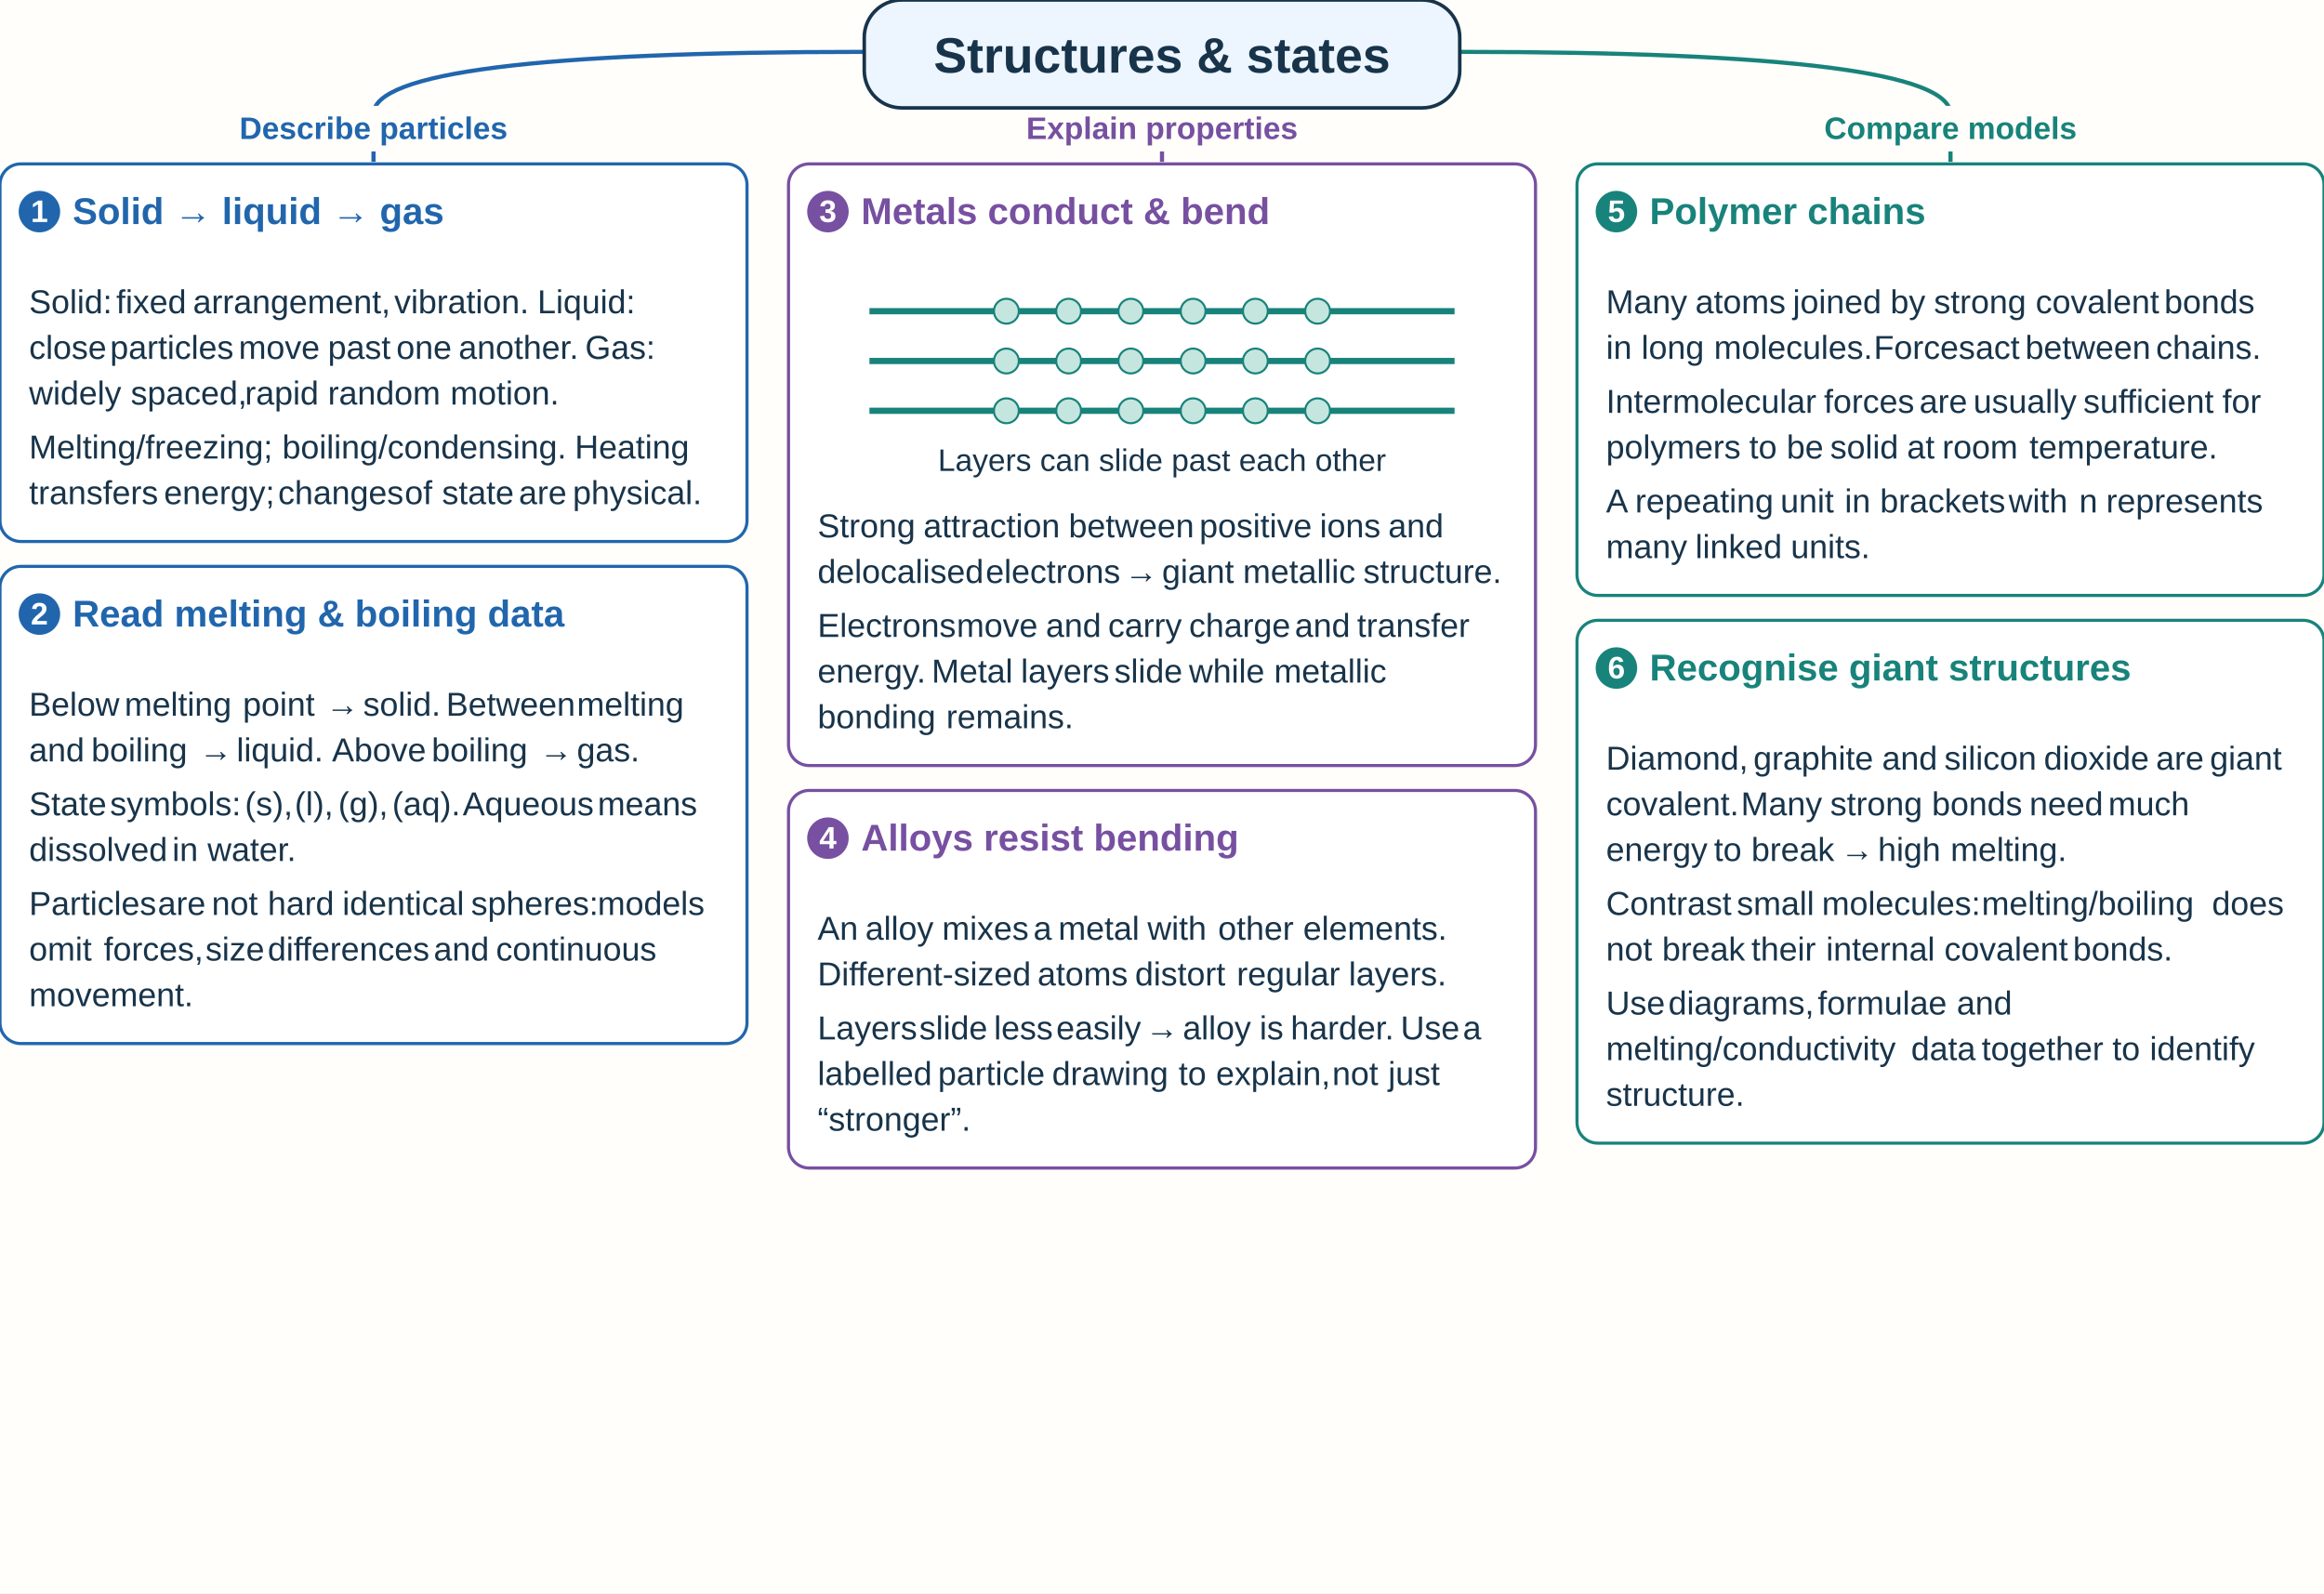
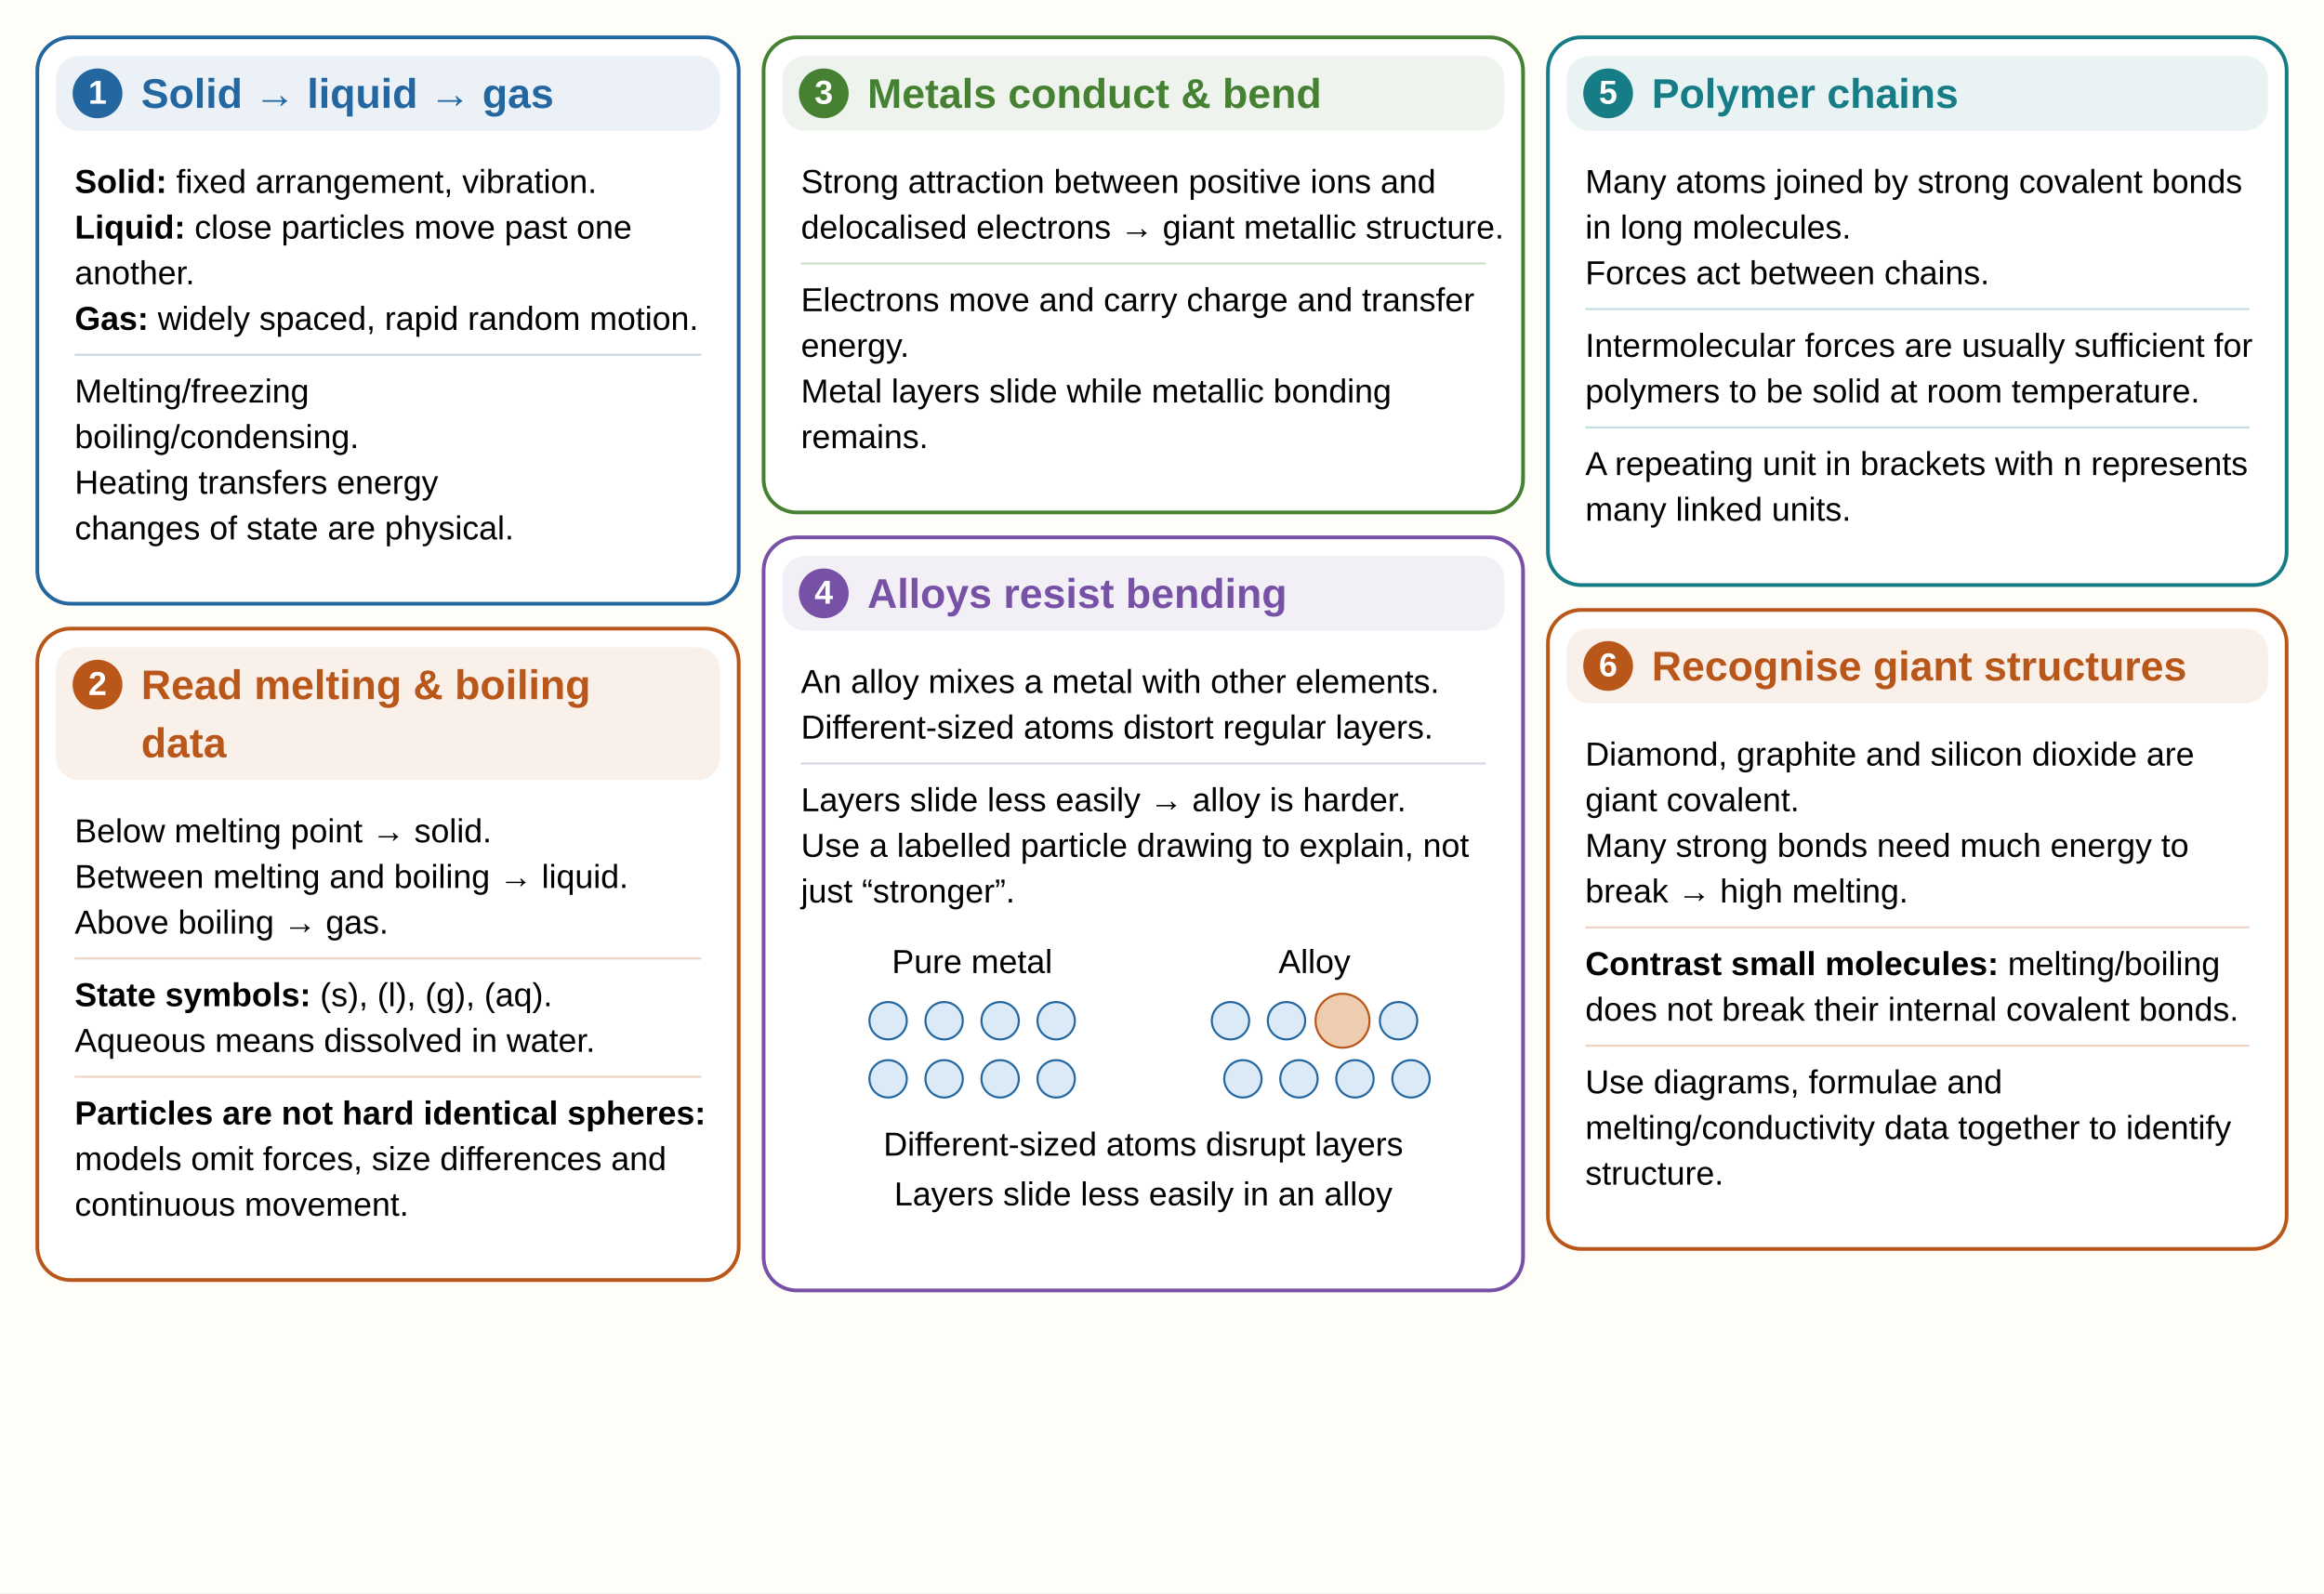
- <svg xmlns="http://www.w3.org/2000/svg" width="2400" height="1645.714" viewBox="0 0 1120 768" role="img" aria-labelledby="title description" data-print-width-mm="277" data-body-size="16">
+ <svg xmlns="http://www.w3.org/2000/svg" width="2400" height="1645.714" viewBox="0 0 1120 768" role="img" aria-labelledby="map-title map-description" data-print-width-mm="277" font-family="Segoe UI,Arial,sans-serif">
  <defs>
-     <radialGradient id="animalFill">
-       <stop stop-color="#fff5de" />
-       <stop offset="1" stop-color="#dceafd" />
-     </radialGradient>
-     <radialGradient id="nucleusFill">
-       <stop stop-color="#ddc7f4" />
-       <stop offset="1" stop-color="#9b79c2" />
-     </radialGradient>
-     <linearGradient id="leafFill" x2="0" y2="1">
-       <stop stop-color="#edf7b8" />
-       <stop offset="1" stop-color="#bfd882" />
-     </linearGradient>
+     <marker id="arrow-2366a0" viewBox="0 0 10 10" refX="9" refY="5" markerWidth="4" markerHeight="4" orient="auto-start-reverse">
+       <path d="M1 1L9 5L1 9" fill="none" stroke="#2366a0" stroke-width="2" stroke-linejoin="round" />
+     </marker>
+     <marker id="arrow-b95619" viewBox="0 0 10 10" refX="9" refY="5" markerWidth="4" markerHeight="4" orient="auto-start-reverse">
+       <path d="M1 1L9 5L1 9" fill="none" stroke="#b95619" stroke-width="2" stroke-linejoin="round" />
+     </marker>
+     <marker id="arrow-468133" viewBox="0 0 10 10" refX="9" refY="5" markerWidth="4" markerHeight="4" orient="auto-start-reverse">
+       <path d="M1 1L9 5L1 9" fill="none" stroke="#468133" stroke-width="2" stroke-linejoin="round" />
+     </marker>
+     <marker id="arrow-7651a5" viewBox="0 0 10 10" refX="9" refY="5" markerWidth="4" markerHeight="4" orient="auto-start-reverse">
+       <path d="M1 1L9 5L1 9" fill="none" stroke="#7651a5" stroke-width="2" stroke-linejoin="round" />
+     </marker>
+     <marker id="arrow-167d87" viewBox="0 0 10 10" refX="9" refY="5" markerWidth="4" markerHeight="4" orient="auto-start-reverse">
+       <path d="M1 1L9 5L1 9" fill="none" stroke="#167d87" stroke-width="2" stroke-linejoin="round" />
+     </marker>
+     <marker id="arrow-b95619" viewBox="0 0 10 10" refX="9" refY="5" markerWidth="4" markerHeight="4" orient="auto-start-reverse">
+       <path d="M1 1L9 5L1 9" fill="none" stroke="#b95619" stroke-width="2" stroke-linejoin="round" />
+     </marker>
  </defs>
-   <rect width="1120" height="768" fill="#fffefa" />
-   <g font-family="Segoe UI, Arial, sans-serif" fill="#18344a">
-     <path class="relationship-path" d="M416.508 25Q180.0 25 180.0 55V78" stroke="#2166ad" stroke-width="2" fill="none" />
-     <rect x="108.5" y="51" width="143.0" height="22" rx="5" fill="#fffefa" />
-     <text class="diagram-label" x="180.00" y="67.00" font-size="15" fill="#2166ad" font-weight="700" text-anchor="middle">Describe particles</text>
-     <g class="map-section" id="section-1" data-source-panel="0" data-bounds="0,0,360,182" transform="translate(0 79)">
-       <rect width="360" height="182" rx="10" fill="white" stroke="#2166ad" stroke-width="1.5" />
-       <g class="section-heading">
-         <circle cx="19" cy="23" r="10" fill="#2166ad" />
-         <text class="" x="19.00" y="28.00" font-size="15" fill="white" font-weight="700" text-anchor="middle">1</text>
-         <text class="" x="35.00" y="29.00" font-size="18" fill="#2166ad" font-weight="700" text-anchor="start">Solid → liquid → gas</text>
-       </g>
-       <g class="section-body">
-         <text class="body-text" x="14.00" y="72.00" font-size="16" fill="#18344a" font-weight="400" text-anchor="start">Solid:</text>
-         <text class="body-text" x="56.00" y="72.00" font-size="16" fill="#18344a" font-weight="400" text-anchor="start">fixed</text>
-         <text class="body-text" x="93.00" y="72.00" font-size="16" fill="#18344a" font-weight="400" text-anchor="start">arrangement,</text>
-         <text class="body-text" x="190.00" y="72.00" font-size="16" fill="#18344a" font-weight="400" text-anchor="start">vibration.</text>
-         <text class="body-text" x="259.00" y="72.00" font-size="16" fill="#18344a" font-weight="400" text-anchor="start">Liquid:</text>
-         <text class="body-text" x="14.00" y="94.00" font-size="16" fill="#18344a" font-weight="400" text-anchor="start">close</text>
-         <text class="body-text" x="53.00" y="94.00" font-size="16" fill="#18344a" font-weight="400" text-anchor="start">particles</text>
-         <text class="body-text" x="115.00" y="94.00" font-size="16" fill="#18344a" font-weight="400" text-anchor="start">move</text>
-         <text class="body-text" x="158.00" y="94.00" font-size="16" fill="#18344a" font-weight="400" text-anchor="start">past</text>
-         <text class="body-text" x="191.00" y="94.00" font-size="16" fill="#18344a" font-weight="400" text-anchor="start">one</text>
-         <text class="body-text" x="221.00" y="94.00" font-size="16" fill="#18344a" font-weight="400" text-anchor="start">another.</text>
-         <text class="body-text" x="281.98" y="94.00" font-size="16" fill="#18344a" font-weight="400" text-anchor="start">Gas:</text>
-         <text class="body-text" x="14.00" y="116.00" font-size="16" fill="#18344a" font-weight="400" text-anchor="start">widely</text>
-         <text class="body-text" x="63.00" y="116.00" font-size="16" fill="#18344a" font-weight="400" text-anchor="start">spaced,</text>
-         <text class="body-text" x="118.00" y="116.00" font-size="16" fill="#18344a" font-weight="400" text-anchor="start">rapid</text>
-         <text class="body-text" x="158.00" y="116.00" font-size="16" fill="#18344a" font-weight="400" text-anchor="start">random</text>
-         <text class="body-text" x="217.00" y="116.00" font-size="16" fill="#18344a" font-weight="400" text-anchor="start">motion.</text>
-         <text class="body-text" x="14.00" y="142.00" font-size="16" fill="#18344a" font-weight="400" text-anchor="start">Melting/freezing;</text>
-         <text class="body-text" x="136.00" y="142.00" font-size="16" fill="#18344a" font-weight="400" text-anchor="start">boiling/condensing.</text>
-         <text class="body-text" x="277.00" y="142.00" font-size="16" fill="#18344a" font-weight="400" text-anchor="start">Heating</text>
-         <text class="body-text" x="14.00" y="164.00" font-size="16" fill="#18344a" font-weight="400" text-anchor="start">transfers</text>
-         <text class="body-text" x="79.00" y="164.00" font-size="16" fill="#18344a" font-weight="400" text-anchor="start">energy;</text>
-         <text class="body-text" x="134.00" y="164.00" font-size="16" fill="#18344a" font-weight="400" text-anchor="start">changes</text>
-         <text class="body-text" x="195.00" y="164.00" font-size="16" fill="#18344a" font-weight="400" text-anchor="start">of</text>
-         <text class="body-text" x="213.00" y="164.00" font-size="16" fill="#18344a" font-weight="400" text-anchor="start">state</text>
-         <text class="body-text" x="250.00" y="164.00" font-size="16" fill="#18344a" font-weight="400" text-anchor="start">are</text>
-         <text class="body-text" x="276.00" y="164.00" font-size="16" fill="#18344a" font-weight="400" text-anchor="start">physical.</text>
+   <rect width="1120" height="768" fill="#fffdf8" />
+   <g class="map-section" id="section-1" data-source-panel="0" data-bounds="0,0,338,273" transform="translate(18 18)">
+     <rect width="338" height="273" rx="16" fill="white" stroke="#2366a0" stroke-width="1.8" />
+     <g class="section-heading">
+       <rect x="9" y="9" width="320" height="36" rx="11" fill="#2366a0" opacity=".09" />
+       <circle cx="29" cy="27" r="12" fill="#2366a0" />
+       <text class="diagram-label" x="29" y="32" font-size="16" fill="white" font-weight="700" text-anchor="middle">1</text>
+       <text class="panel-title" x="50" y="34" font-size="20" fill="#2366a0" font-weight="700" text-anchor="start">Solid → liquid → gas</text>
+     </g>
+     <g class="section-body">
+       <text class="body-text" x="18" y="75" font-size="16" fill="#000000" font-weight="400" text-anchor="start">
+         <tspan font-weight="700">Solid:</tspan> fixed arrangement, vibration.</text>
+       <text class="body-text" x="18" y="97" font-size="16" fill="#000000" font-weight="400" text-anchor="start">
+         <tspan font-weight="700">Liquid:</tspan> close particles move past one</text>
+       <text class="body-text" x="18" y="119" font-size="16" fill="#000000" font-weight="400" text-anchor="start">another.</text>
+       <text class="body-text" x="18" y="141" font-size="16" fill="#000000" font-weight="400" text-anchor="start">
+         <tspan font-weight="700">Gas:</tspan> widely spaced, rapid random motion.</text>
+       <path class="section-divider" d="M18 153H320" stroke="#2366a0" stroke-opacity=".25" stroke-width="1" fill="none" />
+       <text class="body-text" x="18" y="176" font-size="16" fill="#000000" font-weight="400" text-anchor="start">Melting/freezing</text>
+       <text class="body-text" x="18" y="198" font-size="16" fill="#000000" font-weight="400" text-anchor="start">boiling/condensing.</text>
+       <text class="body-text" x="18" y="220" font-size="16" fill="#000000" font-weight="400" text-anchor="start">Heating transfers energy</text>
+       <text class="body-text" x="18" y="242" font-size="16" fill="#000000" font-weight="400" text-anchor="start">changes of state are physical.</text>
+     </g>
+   </g>
+   <g class="map-section" id="section-2" data-source-panel="1" data-bounds="0,0,338,314" transform="translate(18 303)">
+     <rect width="338" height="314" rx="16" fill="white" stroke="#b95619" stroke-width="1.8" />
+     <g class="section-heading">
+       <rect x="9" y="9" width="320" height="64" rx="11" fill="#b95619" opacity=".09" />
+       <circle cx="29" cy="27" r="12" fill="#b95619" />
+       <text class="diagram-label" x="29" y="32" font-size="16" fill="white" font-weight="700" text-anchor="middle">2</text>
+       <text class="panel-title" x="50" y="34" font-size="20" fill="#b95619" font-weight="700" text-anchor="start">Read melting &amp; boiling</text>
+       <text class="panel-title" x="50" y="62" font-size="20" fill="#b95619" font-weight="700" text-anchor="start">data</text>
+     </g>
+     <g class="section-body">
+       <text class="body-text" x="18" y="103" font-size="16" fill="#000000" font-weight="400" text-anchor="start">Below melting point → solid.</text>
+       <text class="body-text" x="18" y="125" font-size="16" fill="#000000" font-weight="400" text-anchor="start">Between melting and boiling → liquid.</text>
+       <text class="body-text" x="18" y="147" font-size="16" fill="#000000" font-weight="400" text-anchor="start">Above boiling → gas.</text>
+       <path class="section-divider" d="M18 159H320" stroke="#b95619" stroke-opacity=".25" stroke-width="1" fill="none" />
+       <text class="body-text" x="18" y="182" font-size="16" fill="#000000" font-weight="400" text-anchor="start">
+         <tspan font-weight="700">State</tspan>
+         <tspan font-weight="700">symbols:</tspan> (s), (l), (g), (aq).</text>
+       <text class="body-text" x="18" y="204" font-size="16" fill="#000000" font-weight="400" text-anchor="start">Aqueous means dissolved in water.</text>
+       <path class="section-divider" d="M18 216H320" stroke="#b95619" stroke-opacity=".25" stroke-width="1" fill="none" />
+       <text class="body-text" x="18" y="239" font-size="16" fill="#000000" font-weight="400" text-anchor="start">
+         <tspan font-weight="700">Particles</tspan>
+         <tspan font-weight="700">are</tspan>
+         <tspan font-weight="700">not</tspan>
+         <tspan font-weight="700">hard</tspan>
+         <tspan font-weight="700">identical</tspan>
+         <tspan font-weight="700">spheres:</tspan>
+       </text>
+       <text class="body-text" x="18" y="261" font-size="16" fill="#000000" font-weight="400" text-anchor="start">models omit forces, size differences and</text>
+       <text class="body-text" x="18" y="283" font-size="16" fill="#000000" font-weight="400" text-anchor="start">continuous movement.</text>
+     </g>
+   </g>
+   <g class="map-section" id="section-3" data-source-panel="2" data-bounds="0,0,366,229" transform="translate(368 18)">
+     <rect width="366" height="229" rx="16" fill="white" stroke="#468133" stroke-width="1.8" />
+     <g class="section-heading">
+       <rect x="9" y="9" width="348" height="36" rx="11" fill="#468133" opacity=".09" />
+       <circle cx="29" cy="27" r="12" fill="#468133" />
+       <text class="diagram-label" x="29" y="32" font-size="16" fill="white" font-weight="700" text-anchor="middle">3</text>
+       <text class="panel-title" x="50" y="34" font-size="20" fill="#468133" font-weight="700" text-anchor="start">Metals conduct &amp; bend</text>
+     </g>
+     <g class="section-body">
+       <text class="body-text" x="18" y="75" font-size="16" fill="#000000" font-weight="400" text-anchor="start">Strong attraction between positive ions and</text>
+       <text class="body-text" x="18" y="97" font-size="16" fill="#000000" font-weight="400" text-anchor="start">delocalised electrons → giant metallic structure.</text>
+       <path class="section-divider" d="M18 109H348" stroke="#468133" stroke-opacity=".25" stroke-width="1" fill="none" />
+       <text class="body-text" x="18" y="132" font-size="16" fill="#000000" font-weight="400" text-anchor="start">Electrons move and carry charge and transfer</text>
+       <text class="body-text" x="18" y="154" font-size="16" fill="#000000" font-weight="400" text-anchor="start">energy.</text>
+       <text class="body-text" x="18" y="176" font-size="16" fill="#000000" font-weight="400" text-anchor="start">Metal layers slide while metallic bonding</text>
+       <text class="body-text" x="18" y="198" font-size="16" fill="#000000" font-weight="400" text-anchor="start">remains.</text>
+     </g>
+   </g>
+   <g class="map-section" id="section-4" data-source-panel="3" data-bounds="0,0,366,363" transform="translate(368 259)">
+     <rect width="366" height="363" rx="16" fill="white" stroke="#7651a5" stroke-width="1.8" />
+     <g class="section-heading">
+       <rect x="9" y="9" width="348" height="36" rx="11" fill="#7651a5" opacity=".09" />
+       <circle cx="29" cy="27" r="12" fill="#7651a5" />
+       <text class="diagram-label" x="29" y="32" font-size="16" fill="white" font-weight="700" text-anchor="middle">4</text>
+       <text class="panel-title" x="50" y="34" font-size="20" fill="#7651a5" font-weight="700" text-anchor="start">Alloys resist bending</text>
+     </g>
+     <g class="section-body">
+       <text class="body-text" x="18" y="75" font-size="16" fill="#000000" font-weight="400" text-anchor="start">An alloy mixes a metal with other elements.</text>
+       <text class="body-text" x="18" y="97" font-size="16" fill="#000000" font-weight="400" text-anchor="start">Different-sized atoms distort regular layers.</text>
+       <path class="section-divider" d="M18 109H348" stroke="#7651a5" stroke-opacity=".25" stroke-width="1" fill="none" />
+       <text class="body-text" x="18" y="132" font-size="16" fill="#000000" font-weight="400" text-anchor="start">Layers slide less easily → alloy is harder.</text>
+       <text class="body-text" x="18" y="154" font-size="16" fill="#000000" font-weight="400" text-anchor="start">Use a labelled particle drawing to explain, not</text>
+       <text class="body-text" x="18" y="176" font-size="16" fill="#000000" font-weight="400" text-anchor="start">just “stronger”.</text>
+       <g transform="translate(18 194)">
+         <g class="concept-illustration">
+           <text class="diagram-label" x="82.5" y="16" font-size="16" fill="#000000" text-anchor="middle">Pure metal</text>
+           <text class="diagram-label" x="247.5" y="16" font-size="16" fill="#000000" text-anchor="middle">Alloy</text>
+           <circle cx="42.0" cy="39" r="9" fill="#dceaf7" stroke="#2366a0" />
+           <circle cx="69.0" cy="39" r="9" fill="#dceaf7" stroke="#2366a0" />
+           <circle cx="96.0" cy="39" r="9" fill="#dceaf7" stroke="#2366a0" />
+           <circle cx="123.0" cy="39" r="9" fill="#dceaf7" stroke="#2366a0" />
+           <circle cx="42.0" cy="67" r="9" fill="#dceaf7" stroke="#2366a0" />
+           <circle cx="69.0" cy="67" r="9" fill="#dceaf7" stroke="#2366a0" />
+           <circle cx="96.0" cy="67" r="9" fill="#dceaf7" stroke="#2366a0" />
+           <circle cx="123.0" cy="67" r="9" fill="#dceaf7" stroke="#2366a0" />
+           <circle cx="207.0" cy="39" r="9" fill="#dceaf7" stroke="#2366a0" />
+           <circle cx="234.0" cy="39" r="9" fill="#dceaf7" stroke="#2366a0" />
+           <circle cx="261.0" cy="39" r="13" fill="#edccb0" stroke="#b95619" />
+           <circle cx="288.0" cy="39" r="9" fill="#dceaf7" stroke="#2366a0" />
+           <circle cx="213.0" cy="67" r="9" fill="#dceaf7" stroke="#2366a0" />
+           <circle cx="240.0" cy="67" r="9" fill="#dceaf7" stroke="#2366a0" />
+           <circle cx="267.0" cy="67" r="9" fill="#dceaf7" stroke="#2366a0" />
+           <circle cx="294.0" cy="67" r="9" fill="#dceaf7" stroke="#2366a0" />
+           <text class="diagram-label" x="165.0" y="104" font-size="16" fill="#000000" text-anchor="middle">Different-sized atoms disrupt layers</text>
+           <text class="diagram-label" x="165.0" y="128" font-size="16" fill="#000000" text-anchor="middle">Layers slide less easily in an alloy</text>
+         </g>
      </g>
    </g>
-     <g class="map-section" id="section-2" data-source-panel="1" data-bounds="0,0,360,230" transform="translate(0 273)">
-       <rect width="360" height="230" rx="10" fill="white" stroke="#2166ad" stroke-width="1.5" />
-       <g class="section-heading">
-         <circle cx="19" cy="23" r="10" fill="#2166ad" />
-         <text class="" x="19.00" y="28.00" font-size="15" fill="white" font-weight="700" text-anchor="middle">2</text>
-         <text class="" x="35.00" y="29.00" font-size="18" fill="#2166ad" font-weight="700" text-anchor="start">Read melting &amp; boiling data</text>
-       </g>
-       <g class="section-body">
-         <text class="body-text" x="14.00" y="72.00" font-size="16" fill="#18344a" font-weight="400" text-anchor="start">Below</text>
-         <text class="body-text" x="60.00" y="72.00" font-size="16" fill="#18344a" font-weight="400" text-anchor="start">melting</text>
-         <text class="body-text" x="117.00" y="72.00" font-size="16" fill="#18344a" font-weight="400" text-anchor="start">point</text>
-         <text class="body-text" x="157.00" y="72.00" font-size="16" fill="#18344a" font-weight="400" text-anchor="start">→</text>
-         <text class="body-text" x="175.00" y="72.00" font-size="16" fill="#18344a" font-weight="400" text-anchor="start">solid.</text>
-         <text class="body-text" x="215.00" y="72.00" font-size="16" fill="#18344a" font-weight="400" text-anchor="start">Between</text>
-         <text class="body-text" x="278.00" y="72.00" font-size="16" fill="#18344a" font-weight="400" text-anchor="start">melting</text>
-         <text class="body-text" x="14.00" y="94.00" font-size="16" fill="#18344a" font-weight="400" text-anchor="start">and</text>
-         <text class="body-text" x="44.00" y="94.00" font-size="16" fill="#18344a" font-weight="400" text-anchor="start">boiling</text>
-         <text class="body-text" x="96.00" y="94.00" font-size="16" fill="#18344a" font-weight="400" text-anchor="start">→</text>
-         <text class="body-text" x="114.00" y="94.00" font-size="16" fill="#18344a" font-weight="400" text-anchor="start">liquid.</text>
-         <text class="body-text" x="160.00" y="94.00" font-size="16" fill="#18344a" font-weight="400" text-anchor="start">Above</text>
-         <text class="body-text" x="208.00" y="94.00" font-size="16" fill="#18344a" font-weight="400" text-anchor="start">boiling</text>
-         <text class="body-text" x="260.00" y="94.00" font-size="16" fill="#18344a" font-weight="400" text-anchor="start">→</text>
-         <text class="body-text" x="278.00" y="94.00" font-size="16" fill="#18344a" font-weight="400" text-anchor="start">gas.</text>
-         <text class="body-text" x="14.00" y="120.00" font-size="16" fill="#18344a" font-weight="400" text-anchor="start">State</text>
-         <text class="body-text" x="53.00" y="120.00" font-size="16" fill="#18344a" font-weight="400" text-anchor="start">symbols:</text>
-         <text class="body-text" x="118.00" y="120.00" font-size="16" fill="#18344a" font-weight="400" text-anchor="start">(s),</text>
-         <text class="body-text" x="142.00" y="120.00" font-size="16" fill="#18344a" font-weight="400" text-anchor="start">(l),</text>
-         <text class="body-text" x="163.00" y="120.00" font-size="16" fill="#18344a" font-weight="400" text-anchor="start">(g),</text>
-         <text class="body-text" x="189.00" y="120.00" font-size="16" fill="#18344a" font-weight="400" text-anchor="start">(aq).</text>
-         <text class="body-text" x="223.00" y="120.00" font-size="16" fill="#18344a" font-weight="400" text-anchor="start">Aqueous</text>
-         <text class="body-text" x="288.00" y="120.00" font-size="16" fill="#18344a" font-weight="400" text-anchor="start">means</text>
-         <text class="body-text" x="14.00" y="142.00" font-size="16" fill="#18344a" font-weight="400" text-anchor="start">dissolved</text>
-         <text class="body-text" x="83.00" y="142.00" font-size="16" fill="#18344a" font-weight="400" text-anchor="start">in</text>
-         <text class="body-text" x="100.00" y="142.00" font-size="16" fill="#18344a" font-weight="400" text-anchor="start">water.</text>
-         <text class="body-text" x="14.00" y="168.00" font-size="16" fill="#18344a" font-weight="400" text-anchor="start">Particles</text>
-         <text class="body-text" x="76.00" y="168.00" font-size="16" fill="#18344a" font-weight="400" text-anchor="start">are</text>
-         <text class="body-text" x="102.00" y="168.00" font-size="16" fill="#18344a" font-weight="400" text-anchor="start">not</text>
-         <text class="body-text" x="129.00" y="168.00" font-size="16" fill="#18344a" font-weight="400" text-anchor="start">hard</text>
-         <text class="body-text" x="165.00" y="168.00" font-size="16" fill="#18344a" font-weight="400" text-anchor="start">identical</text>
-         <text class="body-text" x="227.00" y="168.00" font-size="16" fill="#18344a" font-weight="400" text-anchor="start">spheres:</text>
-         <text class="body-text" x="288.00" y="168.00" font-size="16" fill="#18344a" font-weight="400" text-anchor="start">models</text>
-         <text class="body-text" x="14.00" y="190.00" font-size="16" fill="#18344a" font-weight="400" text-anchor="start">omit</text>
-         <text class="body-text" x="50.00" y="190.00" font-size="16" fill="#18344a" font-weight="400" text-anchor="start">forces,</text>
-         <text class="body-text" x="99.00" y="190.00" font-size="16" fill="#18344a" font-weight="400" text-anchor="start">size</text>
-         <text class="body-text" x="129.00" y="190.00" font-size="16" fill="#18344a" font-weight="400" text-anchor="start">differences</text>
-         <text class="body-text" x="209.00" y="190.00" font-size="16" fill="#18344a" font-weight="400" text-anchor="start">and</text>
-         <text class="body-text" x="239.00" y="190.00" font-size="16" fill="#18344a" font-weight="400" text-anchor="start">continuous</text>
-         <text class="body-text" x="14.00" y="212.00" font-size="16" fill="#18344a" font-weight="400" text-anchor="start">movement.</text>
-       </g>
+   </g>
+   <g class="map-section" id="section-5" data-source-panel="4" data-bounds="0,0,356,264" transform="translate(746 18)">
+     <rect width="356" height="264" rx="16" fill="white" stroke="#167d87" stroke-width="1.8" />
+     <g class="section-heading">
+       <rect x="9" y="9" width="338" height="36" rx="11" fill="#167d87" opacity=".09" />
+       <circle cx="29" cy="27" r="12" fill="#167d87" />
+       <text class="diagram-label" x="29" y="32" font-size="16" fill="white" font-weight="700" text-anchor="middle">5</text>
+       <text class="panel-title" x="50" y="34" font-size="20" fill="#167d87" font-weight="700" text-anchor="start">Polymer chains</text>
    </g>
-     <path class="relationship-path" d="M560 52Q560.0 55 560.0 55V78" stroke="#7750a1" stroke-width="2" fill="none" />
-     <rect x="487.0" y="51" width="146.0" height="22" rx="5" fill="#fffefa" />
-     <text class="diagram-label" x="560.00" y="67.00" font-size="15" fill="#7750a1" font-weight="700" text-anchor="middle">Explain properties</text>
-     <g class="map-section" id="section-3" data-source-panel="2" data-bounds="0,0,360,290" transform="translate(380 79)">
-       <rect width="360" height="290" rx="10" fill="white" stroke="#7750a1" stroke-width="1.5" />
-       <g class="section-heading">
-         <circle cx="19" cy="23" r="10" fill="#7750a1" />
-         <text class="" x="19.00" y="28.00" font-size="15" fill="white" font-weight="700" text-anchor="middle">3</text>
-         <text class="" x="35.00" y="29.00" font-size="18" fill="#7750a1" font-weight="700" text-anchor="start">Metals conduct &amp; bend</text>
-       </g>
-       <g class="section-body">
-         <g class="concept-illustration" transform="translate(14 59)">
-           <path d="M25 12H307" stroke="#18837b" stroke-width="3" />
-           <circle cx="91.0" cy="12" r="6" fill="#c5e6df" stroke="#18837b" />
-           <circle cx="121.0" cy="12" r="6" fill="#c5e6df" stroke="#18837b" />
-           <circle cx="151.0" cy="12" r="6" fill="#c5e6df" stroke="#18837b" />
-           <circle cx="181.0" cy="12" r="6" fill="#c5e6df" stroke="#18837b" />
-           <circle cx="211.0" cy="12" r="6" fill="#c5e6df" stroke="#18837b" />
-           <circle cx="241.0" cy="12" r="6" fill="#c5e6df" stroke="#18837b" />
-           <path d="M25 36H307" stroke="#18837b" stroke-width="3" />
-           <circle cx="91.0" cy="36" r="6" fill="#c5e6df" stroke="#18837b" />
-           <circle cx="121.0" cy="36" r="6" fill="#c5e6df" stroke="#18837b" />
-           <circle cx="151.0" cy="36" r="6" fill="#c5e6df" stroke="#18837b" />
-           <circle cx="181.0" cy="36" r="6" fill="#c5e6df" stroke="#18837b" />
-           <circle cx="211.0" cy="36" r="6" fill="#c5e6df" stroke="#18837b" />
-           <circle cx="241.0" cy="36" r="6" fill="#c5e6df" stroke="#18837b" />
-           <path d="M25 60H307" stroke="#18837b" stroke-width="3" />
-           <circle cx="91.0" cy="60" r="6" fill="#c5e6df" stroke="#18837b" />
-           <circle cx="121.0" cy="60" r="6" fill="#c5e6df" stroke="#18837b" />
-           <circle cx="151.0" cy="60" r="6" fill="#c5e6df" stroke="#18837b" />
-           <circle cx="181.0" cy="60" r="6" fill="#c5e6df" stroke="#18837b" />
-           <circle cx="211.0" cy="60" r="6" fill="#c5e6df" stroke="#18837b" />
-           <circle cx="241.0" cy="60" r="6" fill="#c5e6df" stroke="#18837b" />
-           <text class="diagram-label" x="166.00" y="89.00" font-size="15" fill="#18344a" font-weight="400" text-anchor="middle">Layers can slide past each other</text>
-         </g>
-         <text class="body-text" x="14.00" y="180.00" font-size="16" fill="#18344a" font-weight="400" text-anchor="start">Strong</text>
-         <text class="body-text" x="65.00" y="180.00" font-size="16" fill="#18344a" font-weight="400" text-anchor="start">attraction</text>
-         <text class="body-text" x="135.00" y="180.00" font-size="16" fill="#18344a" font-weight="400" text-anchor="start">between</text>
-         <text class="body-text" x="198.00" y="180.00" font-size="16" fill="#18344a" font-weight="400" text-anchor="start">positive</text>
-         <text class="body-text" x="256.00" y="180.00" font-size="16" fill="#18344a" font-weight="400" text-anchor="start">ions</text>
-         <text class="body-text" x="289.00" y="180.00" font-size="16" fill="#18344a" font-weight="400" text-anchor="start">and</text>
-         <text class="body-text" x="14.00" y="202.00" font-size="16" fill="#18344a" font-weight="400" text-anchor="start">delocalised</text>
-         <text class="body-text" x="95.00" y="202.00" font-size="16" fill="#18344a" font-weight="400" text-anchor="start">electrons</text>
-         <text class="body-text" x="162.00" y="202.00" font-size="16" fill="#18344a" font-weight="400" text-anchor="start">→</text>
-         <text class="body-text" x="180.00" y="202.00" font-size="16" fill="#18344a" font-weight="400" text-anchor="start">giant</text>
-         <text class="body-text" x="219.00" y="202.00" font-size="16" fill="#18344a" font-weight="400" text-anchor="start">metallic</text>
-         <text class="body-text" x="277.00" y="202.00" font-size="16" fill="#18344a" font-weight="400" text-anchor="start">structure.</text>
-         <text class="body-text" x="14.00" y="228.00" font-size="16" fill="#18344a" font-weight="400" text-anchor="start">Electrons</text>
-         <text class="body-text" x="81.00" y="228.00" font-size="16" fill="#18344a" font-weight="400" text-anchor="start">move</text>
-         <text class="body-text" x="124.00" y="228.00" font-size="16" fill="#18344a" font-weight="400" text-anchor="start">and</text>
-         <text class="body-text" x="154.00" y="228.00" font-size="16" fill="#18344a" font-weight="400" text-anchor="start">carry</text>
-         <text class="body-text" x="193.00" y="228.00" font-size="16" fill="#18344a" font-weight="400" text-anchor="start">charge</text>
-         <text class="body-text" x="244.00" y="228.00" font-size="16" fill="#18344a" font-weight="400" text-anchor="start">and</text>
-         <text class="body-text" x="274.00" y="228.00" font-size="16" fill="#18344a" font-weight="400" text-anchor="start">transfer</text>
-         <text class="body-text" x="14.00" y="250.00" font-size="16" fill="#18344a" font-weight="400" text-anchor="start">energy.</text>
-         <text class="body-text" x="68.98" y="250.00" font-size="16" fill="#18344a" font-weight="400" text-anchor="start">Metal</text>
-         <text class="body-text" x="111.98" y="250.00" font-size="16" fill="#18344a" font-weight="400" text-anchor="start">layers</text>
-         <text class="body-text" x="156.98" y="250.00" font-size="16" fill="#18344a" font-weight="400" text-anchor="start">slide</text>
-         <text class="body-text" x="192.98" y="250.00" font-size="16" fill="#18344a" font-weight="400" text-anchor="start">while</text>
-         <text class="body-text" x="233.98" y="250.00" font-size="16" fill="#18344a" font-weight="400" text-anchor="start">metallic</text>
-         <text class="body-text" x="14.00" y="272.00" font-size="16" fill="#18344a" font-weight="400" text-anchor="start">bonding</text>
-         <text class="body-text" x="76.00" y="272.00" font-size="16" fill="#18344a" font-weight="400" text-anchor="start">remains.</text>
-       </g>
+     <g class="section-body">
+       <text class="body-text" x="18" y="75" font-size="16" fill="#000000" font-weight="400" text-anchor="start">Many atoms joined by strong covalent bonds</text>
+       <text class="body-text" x="18" y="97" font-size="16" fill="#000000" font-weight="400" text-anchor="start">in long molecules.</text>
+       <text class="body-text" x="18" y="119" font-size="16" fill="#000000" font-weight="400" text-anchor="start">Forces act between chains.</text>
+       <path class="section-divider" d="M18 131H338" stroke="#167d87" stroke-opacity=".25" stroke-width="1" fill="none" />
+       <text class="body-text" x="18" y="154" font-size="16" fill="#000000" font-weight="400" text-anchor="start">Intermolecular forces are usually sufficient for</text>
+       <text class="body-text" x="18" y="176" font-size="16" fill="#000000" font-weight="400" text-anchor="start">polymers to be solid at room temperature.</text>
+       <path class="section-divider" d="M18 188H338" stroke="#167d87" stroke-opacity=".25" stroke-width="1" fill="none" />
+       <text class="body-text" x="18" y="211" font-size="16" fill="#000000" font-weight="400" text-anchor="start">A repeating unit in brackets with n represents</text>
+       <text class="body-text" x="18" y="233" font-size="16" fill="#000000" font-weight="400" text-anchor="start">many linked units.</text>
    </g>
-     <g class="map-section" id="section-4" data-source-panel="3" data-bounds="0,0,360,182" transform="translate(380 381)">
-       <rect width="360" height="182" rx="10" fill="white" stroke="#7750a1" stroke-width="1.5" />
-       <g class="section-heading">
-         <circle cx="19" cy="23" r="10" fill="#7750a1" />
-         <text class="" x="19.00" y="28.00" font-size="15" fill="white" font-weight="700" text-anchor="middle">4</text>
-         <text class="" x="35.00" y="29.00" font-size="18" fill="#7750a1" font-weight="700" text-anchor="start">Alloys resist bending</text>
-       </g>
-       <g class="section-body">
-         <text class="body-text" x="14.00" y="72.00" font-size="16" fill="#18344a" font-weight="400" text-anchor="start">An</text>
-         <text class="body-text" x="37.00" y="72.00" font-size="16" fill="#18344a" font-weight="400" text-anchor="start">alloy</text>
-         <text class="body-text" x="74.00" y="72.00" font-size="16" fill="#18344a" font-weight="400" text-anchor="start">mixes</text>
-         <text class="body-text" x="118.00" y="72.00" font-size="16" fill="#18344a" font-weight="400" text-anchor="start">a</text>
-         <text class="body-text" x="130.00" y="72.00" font-size="16" fill="#18344a" font-weight="400" text-anchor="start">metal</text>
-         <text class="body-text" x="173.00" y="72.00" font-size="16" fill="#18344a" font-weight="400" text-anchor="start">with</text>
-         <text class="body-text" x="207.00" y="72.00" font-size="16" fill="#18344a" font-weight="400" text-anchor="start">other</text>
-         <text class="body-text" x="248.00" y="72.00" font-size="16" fill="#18344a" font-weight="400" text-anchor="start">elements.</text>
-         <text class="body-text" x="14.00" y="94.00" font-size="16" fill="#18344a" font-weight="400" text-anchor="start">Different-sized</text>
-         <text class="body-text" x="119.98" y="94.00" font-size="16" fill="#18344a" font-weight="400" text-anchor="start">atoms</text>
-         <text class="body-text" x="166.98" y="94.00" font-size="16" fill="#18344a" font-weight="400" text-anchor="start">distort</text>
-         <text class="body-text" x="215.98" y="94.00" font-size="16" fill="#18344a" font-weight="400" text-anchor="start">regular</text>
-         <text class="body-text" x="269.98" y="94.00" font-size="16" fill="#18344a" font-weight="400" text-anchor="start">layers.</text>
-         <text class="body-text" x="14.00" y="120.00" font-size="16" fill="#18344a" font-weight="400" text-anchor="start">Layers</text>
-         <text class="body-text" x="63.00" y="120.00" font-size="16" fill="#18344a" font-weight="400" text-anchor="start">slide</text>
-         <text class="body-text" x="99.00" y="120.00" font-size="16" fill="#18344a" font-weight="400" text-anchor="start">less</text>
-         <text class="body-text" x="129.00" y="120.00" font-size="16" fill="#18344a" font-weight="400" text-anchor="start">easily</text>
-         <text class="body-text" x="172.00" y="120.00" font-size="16" fill="#18344a" font-weight="400" text-anchor="start">→</text>
-         <text class="body-text" x="190.00" y="120.00" font-size="16" fill="#18344a" font-weight="400" text-anchor="start">alloy</text>
-         <text class="body-text" x="227.00" y="120.00" font-size="16" fill="#18344a" font-weight="400" text-anchor="start">is</text>
-         <text class="body-text" x="242.00" y="120.00" font-size="16" fill="#18344a" font-weight="400" text-anchor="start">harder.</text>
-         <text class="body-text" x="294.98" y="120.00" font-size="16" fill="#18344a" font-weight="400" text-anchor="start">Use</text>
-         <text class="body-text" x="324.98" y="120.00" font-size="16" fill="#18344a" font-weight="400" text-anchor="start">a</text>
-         <text class="body-text" x="14.00" y="142.00" font-size="16" fill="#18344a" font-weight="400" text-anchor="start">labelled</text>
-         <text class="body-text" x="72.00" y="142.00" font-size="16" fill="#18344a" font-weight="400" text-anchor="start">particle</text>
-         <text class="body-text" x="127.00" y="142.00" font-size="16" fill="#18344a" font-weight="400" text-anchor="start">drawing</text>
-         <text class="body-text" x="188.00" y="142.00" font-size="16" fill="#18344a" font-weight="400" text-anchor="start">to</text>
-         <text class="body-text" x="206.00" y="142.00" font-size="16" fill="#18344a" font-weight="400" text-anchor="start">explain,</text>
-         <text class="body-text" x="262.00" y="142.00" font-size="16" fill="#18344a" font-weight="400" text-anchor="start">not</text>
-         <text class="body-text" x="289.00" y="142.00" font-size="16" fill="#18344a" font-weight="400" text-anchor="start">just</text>
-         <text class="body-text" x="14.00" y="164.00" font-size="16" fill="#18344a" font-weight="400" text-anchor="start">“stronger”.</text>
-       </g>
+   </g>
+   <g class="map-section" id="section-6" data-source-panel="5" data-bounds="0,0,356,308" transform="translate(746 294)">
+     <rect width="356" height="308" rx="16" fill="white" stroke="#b95619" stroke-width="1.8" />
+     <g class="section-heading">
+       <rect x="9" y="9" width="338" height="36" rx="11" fill="#b95619" opacity=".09" />
+       <circle cx="29" cy="27" r="12" fill="#b95619" />
+       <text class="diagram-label" x="29" y="32" font-size="16" fill="white" font-weight="700" text-anchor="middle">6</text>
+       <text class="panel-title" x="50" y="34" font-size="20" fill="#b95619" font-weight="700" text-anchor="start">Recognise giant structures</text>
    </g>
-     <path class="relationship-path" d="M703.492 25Q940.0 25 940.0 55V78" stroke="#18837b" stroke-width="2" fill="none" />
-     <rect x="871.0" y="51" width="138.0" height="22" rx="5" fill="#fffefa" />
-     <text class="diagram-label" x="940.00" y="67.00" font-size="15" fill="#18837b" font-weight="700" text-anchor="middle">Compare models</text>
-     <g class="map-section" id="section-5" data-source-panel="4" data-bounds="0,0,360,208" transform="translate(760 79)">
-       <rect width="360" height="208" rx="10" fill="white" stroke="#18837b" stroke-width="1.5" />
-       <g class="section-heading">
-         <circle cx="19" cy="23" r="10" fill="#18837b" />
-         <text class="" x="19.00" y="28.00" font-size="15" fill="white" font-weight="700" text-anchor="middle">5</text>
-         <text class="" x="35.00" y="29.00" font-size="18" fill="#18837b" font-weight="700" text-anchor="start">Polymer chains</text>
-       </g>
-       <g class="section-body">
-         <text class="body-text" x="14.00" y="72.00" font-size="16" fill="#18344a" font-weight="400" text-anchor="start">Many</text>
-         <text class="body-text" x="57.00" y="72.00" font-size="16" fill="#18344a" font-weight="400" text-anchor="start">atoms</text>
-         <text class="body-text" x="104.00" y="72.00" font-size="16" fill="#18344a" font-weight="400" text-anchor="start">joined</text>
-         <text class="body-text" x="151.00" y="72.00" font-size="16" fill="#18344a" font-weight="400" text-anchor="start">by</text>
-         <text class="body-text" x="172.00" y="72.00" font-size="16" fill="#18344a" font-weight="400" text-anchor="start">strong</text>
-         <text class="body-text" x="221.00" y="72.00" font-size="16" fill="#18344a" font-weight="400" text-anchor="start">covalent</text>
-         <text class="body-text" x="283.00" y="72.00" font-size="16" fill="#18344a" font-weight="400" text-anchor="start">bonds</text>
-         <text class="body-text" x="14.00" y="94.00" font-size="16" fill="#18344a" font-weight="400" text-anchor="start">in</text>
-         <text class="body-text" x="31.00" y="94.00" font-size="16" fill="#18344a" font-weight="400" text-anchor="start">long</text>
-         <text class="body-text" x="66.00" y="94.00" font-size="16" fill="#18344a" font-weight="400" text-anchor="start">molecules.</text>
-         <text class="body-text" x="143.00" y="94.00" font-size="16" fill="#18344a" font-weight="400" text-anchor="start">Forces</text>
-         <text class="body-text" x="192.00" y="94.00" font-size="16" fill="#18344a" font-weight="400" text-anchor="start">act</text>
-         <text class="body-text" x="216.00" y="94.00" font-size="16" fill="#18344a" font-weight="400" text-anchor="start">between</text>
-         <text class="body-text" x="279.00" y="94.00" font-size="16" fill="#18344a" font-weight="400" text-anchor="start">chains.</text>
-         <text class="body-text" x="14.00" y="120.00" font-size="16" fill="#18344a" font-weight="400" text-anchor="start">Intermolecular</text>
-         <text class="body-text" x="119.00" y="120.00" font-size="16" fill="#18344a" font-weight="400" text-anchor="start">forces</text>
-         <text class="body-text" x="165.00" y="120.00" font-size="16" fill="#18344a" font-weight="400" text-anchor="start">are</text>
-         <text class="body-text" x="191.00" y="120.00" font-size="16" fill="#18344a" font-weight="400" text-anchor="start">usually</text>
-         <text class="body-text" x="244.00" y="120.00" font-size="16" fill="#18344a" font-weight="400" text-anchor="start">sufficient</text>
-         <text class="body-text" x="311.00" y="120.00" font-size="16" fill="#18344a" font-weight="400" text-anchor="start">for</text>
-         <text class="body-text" x="14.00" y="142.00" font-size="16" fill="#18344a" font-weight="400" text-anchor="start">polymers</text>
-         <text class="body-text" x="83.00" y="142.00" font-size="16" fill="#18344a" font-weight="400" text-anchor="start">to</text>
-         <text class="body-text" x="101.00" y="142.00" font-size="16" fill="#18344a" font-weight="400" text-anchor="start">be</text>
-         <text class="body-text" x="122.00" y="142.00" font-size="16" fill="#18344a" font-weight="400" text-anchor="start">solid</text>
-         <text class="body-text" x="159.00" y="142.00" font-size="16" fill="#18344a" font-weight="400" text-anchor="start">at</text>
-         <text class="body-text" x="176.00" y="142.00" font-size="16" fill="#18344a" font-weight="400" text-anchor="start">room</text>
-         <text class="body-text" x="218.00" y="142.00" font-size="16" fill="#18344a" font-weight="400" text-anchor="start">temperature.</text>
-         <text class="body-text" x="14.00" y="168.00" font-size="16" fill="#18344a" font-weight="400" text-anchor="start">A</text>
-         <text class="body-text" x="28.00" y="168.00" font-size="16" fill="#18344a" font-weight="400" text-anchor="start">repeating</text>
-         <text class="body-text" x="98.00" y="168.00" font-size="16" fill="#18344a" font-weight="400" text-anchor="start">unit</text>
-         <text class="body-text" x="129.00" y="168.00" font-size="16" fill="#18344a" font-weight="400" text-anchor="start">in</text>
-         <text class="body-text" x="146.00" y="168.00" font-size="16" fill="#18344a" font-weight="400" text-anchor="start">brackets</text>
-         <text class="body-text" x="208.00" y="168.00" font-size="16" fill="#18344a" font-weight="400" text-anchor="start">with</text>
-         <text class="body-text" x="242.00" y="168.00" font-size="16" fill="#18344a" font-weight="400" text-anchor="start">n</text>
-         <text class="body-text" x="255.00" y="168.00" font-size="16" fill="#18344a" font-weight="400" text-anchor="start">represents</text>
-         <text class="body-text" x="14.00" y="190.00" font-size="16" fill="#18344a" font-weight="400" text-anchor="start">many</text>
-         <text class="body-text" x="57.00" y="190.00" font-size="16" fill="#18344a" font-weight="400" text-anchor="start">linked</text>
-         <text class="body-text" x="103.00" y="190.00" font-size="16" fill="#18344a" font-weight="400" text-anchor="start">units.</text>
-       </g>
-     </g>
-     <g class="map-section" id="section-6" data-source-panel="5" data-bounds="0,0,360,252" transform="translate(760 299)">
-       <rect width="360" height="252" rx="10" fill="white" stroke="#18837b" stroke-width="1.5" />
-       <g class="section-heading">
-         <circle cx="19" cy="23" r="10" fill="#18837b" />
-         <text class="" x="19.00" y="28.00" font-size="15" fill="white" font-weight="700" text-anchor="middle">6</text>
-         <text class="" x="35.00" y="29.00" font-size="18" fill="#18837b" font-weight="700" text-anchor="start">Recognise giant structures</text>
-       </g>
-       <g class="section-body">
-         <text class="body-text" x="14.00" y="72.00" font-size="16" fill="#18344a" font-weight="400" text-anchor="start">Diamond,</text>
-         <text class="body-text" x="85.00" y="72.00" font-size="16" fill="#18344a" font-weight="400" text-anchor="start">graphite</text>
-         <text class="body-text" x="147.00" y="72.00" font-size="16" fill="#18344a" font-weight="400" text-anchor="start">and</text>
-         <text class="body-text" x="177.00" y="72.00" font-size="16" fill="#18344a" font-weight="400" text-anchor="start">silicon</text>
-         <text class="body-text" x="225.00" y="72.00" font-size="16" fill="#18344a" font-weight="400" text-anchor="start">dioxide</text>
-         <text class="body-text" x="279.00" y="72.00" font-size="16" fill="#18344a" font-weight="400" text-anchor="start">are</text>
-         <text class="body-text" x="305.00" y="72.00" font-size="16" fill="#18344a" font-weight="400" text-anchor="start">giant</text>
-         <text class="body-text" x="14.00" y="94.00" font-size="16" fill="#18344a" font-weight="400" text-anchor="start">covalent.</text>
-         <text class="body-text" x="79.00" y="94.00" font-size="16" fill="#18344a" font-weight="400" text-anchor="start">Many</text>
-         <text class="body-text" x="122.00" y="94.00" font-size="16" fill="#18344a" font-weight="400" text-anchor="start">strong</text>
-         <text class="body-text" x="171.00" y="94.00" font-size="16" fill="#18344a" font-weight="400" text-anchor="start">bonds</text>
-         <text class="body-text" x="218.00" y="94.00" font-size="16" fill="#18344a" font-weight="400" text-anchor="start">need</text>
-         <text class="body-text" x="256.00" y="94.00" font-size="16" fill="#18344a" font-weight="400" text-anchor="start">much</text>
-         <text class="body-text" x="14.00" y="116.00" font-size="16" fill="#18344a" font-weight="400" text-anchor="start">energy</text>
-         <text class="body-text" x="66.00" y="116.00" font-size="16" fill="#18344a" font-weight="400" text-anchor="start">to</text>
-         <text class="body-text" x="84.00" y="116.00" font-size="16" fill="#18344a" font-weight="400" text-anchor="start">break</text>
-         <text class="body-text" x="127.00" y="116.00" font-size="16" fill="#18344a" font-weight="400" text-anchor="start">→</text>
-         <text class="body-text" x="145.00" y="116.00" font-size="16" fill="#18344a" font-weight="400" text-anchor="start">high</text>
-         <text class="body-text" x="180.00" y="116.00" font-size="16" fill="#18344a" font-weight="400" text-anchor="start">melting.</text>
-         <text class="body-text" x="14.00" y="142.00" font-size="16" fill="#18344a" font-weight="400" text-anchor="start">Contrast</text>
-         <text class="body-text" x="77.00" y="142.00" font-size="16" fill="#18344a" font-weight="400" text-anchor="start">small</text>
-         <text class="body-text" x="118.00" y="142.00" font-size="16" fill="#18344a" font-weight="400" text-anchor="start">molecules:</text>
-         <text class="body-text" x="195.00" y="142.00" font-size="16" fill="#18344a" font-weight="400" text-anchor="start">melting/boiling</text>
-         <text class="body-text" x="306.00" y="142.00" font-size="16" fill="#18344a" font-weight="400" text-anchor="start">does</text>
-         <text class="body-text" x="14.00" y="164.00" font-size="16" fill="#18344a" font-weight="400" text-anchor="start">not</text>
-         <text class="body-text" x="41.00" y="164.00" font-size="16" fill="#18344a" font-weight="400" text-anchor="start">break</text>
-         <text class="body-text" x="84.00" y="164.00" font-size="16" fill="#18344a" font-weight="400" text-anchor="start">their</text>
-         <text class="body-text" x="120.00" y="164.00" font-size="16" fill="#18344a" font-weight="400" text-anchor="start">internal</text>
-         <text class="body-text" x="177.00" y="164.00" font-size="16" fill="#18344a" font-weight="400" text-anchor="start">covalent</text>
-         <text class="body-text" x="239.00" y="164.00" font-size="16" fill="#18344a" font-weight="400" text-anchor="start">bonds.</text>
-         <text class="body-text" x="14.00" y="190.00" font-size="16" fill="#18344a" font-weight="400" text-anchor="start">Use</text>
-         <text class="body-text" x="44.00" y="190.00" font-size="16" fill="#18344a" font-weight="400" text-anchor="start">diagrams,</text>
-         <text class="body-text" x="116.00" y="190.00" font-size="16" fill="#18344a" font-weight="400" text-anchor="start">formulae</text>
-         <text class="body-text" x="183.00" y="190.00" font-size="16" fill="#18344a" font-weight="400" text-anchor="start">and</text>
-         <text class="body-text" x="14.00" y="212.00" font-size="16" fill="#18344a" font-weight="400" text-anchor="start">melting/conductivity</text>
-         <text class="body-text" x="161.00" y="212.00" font-size="16" fill="#18344a" font-weight="400" text-anchor="start">data</text>
-         <text class="body-text" x="195.00" y="212.00" font-size="16" fill="#18344a" font-weight="400" text-anchor="start">together</text>
-         <text class="body-text" x="258.00" y="212.00" font-size="16" fill="#18344a" font-weight="400" text-anchor="start">to</text>
-         <text class="body-text" x="276.00" y="212.00" font-size="16" fill="#18344a" font-weight="400" text-anchor="start">identify</text>
-         <text class="body-text" x="14.00" y="234.00" font-size="16" fill="#18344a" font-weight="400" text-anchor="start">structure.</text>
-       </g>
-     </g>
-     <g class="map-hub" data-bounds="416.5078125,0,286.984375,52">
-       <rect x="416.508" width="286.984" height="52" rx="18" fill="#edf5ff" stroke="#18344a" stroke-width="1.7" />
-       <text class="" x="560.00" y="35.00" font-size="24" fill="#18344a" font-weight="700" text-anchor="middle">Structures &amp; states</text>
+     <g class="section-body">
+       <text class="body-text" x="18" y="75" font-size="16" fill="#000000" font-weight="400" text-anchor="start">Diamond, graphite and silicon dioxide are</text>
+       <text class="body-text" x="18" y="97" font-size="16" fill="#000000" font-weight="400" text-anchor="start">giant covalent.</text>
+       <text class="body-text" x="18" y="119" font-size="16" fill="#000000" font-weight="400" text-anchor="start">Many strong bonds need much energy to</text>
+       <text class="body-text" x="18" y="141" font-size="16" fill="#000000" font-weight="400" text-anchor="start">break → high melting.</text>
+       <path class="section-divider" d="M18 153H338" stroke="#b95619" stroke-opacity=".25" stroke-width="1" fill="none" />
+       <text class="body-text" x="18" y="176" font-size="16" fill="#000000" font-weight="400" text-anchor="start">
+         <tspan font-weight="700">Contrast</tspan>
+         <tspan font-weight="700">small</tspan>
+         <tspan font-weight="700">molecules:</tspan> melting/boiling</text>
+       <text class="body-text" x="18" y="198" font-size="16" fill="#000000" font-weight="400" text-anchor="start">does not break their internal covalent bonds.</text>
+       <path class="section-divider" d="M18 210H338" stroke="#b95619" stroke-opacity=".25" stroke-width="1" fill="none" />
+       <text class="body-text" x="18" y="233" font-size="16" fill="#000000" font-weight="400" text-anchor="start">Use diagrams, formulae and</text>
+       <text class="body-text" x="18" y="255" font-size="16" fill="#000000" font-weight="400" text-anchor="start">melting/conductivity data together to identify</text>
+       <text class="body-text" x="18" y="277" font-size="16" fill="#000000" font-weight="400" text-anchor="start">structure.</text>
    </g>
  </g>
</svg>
